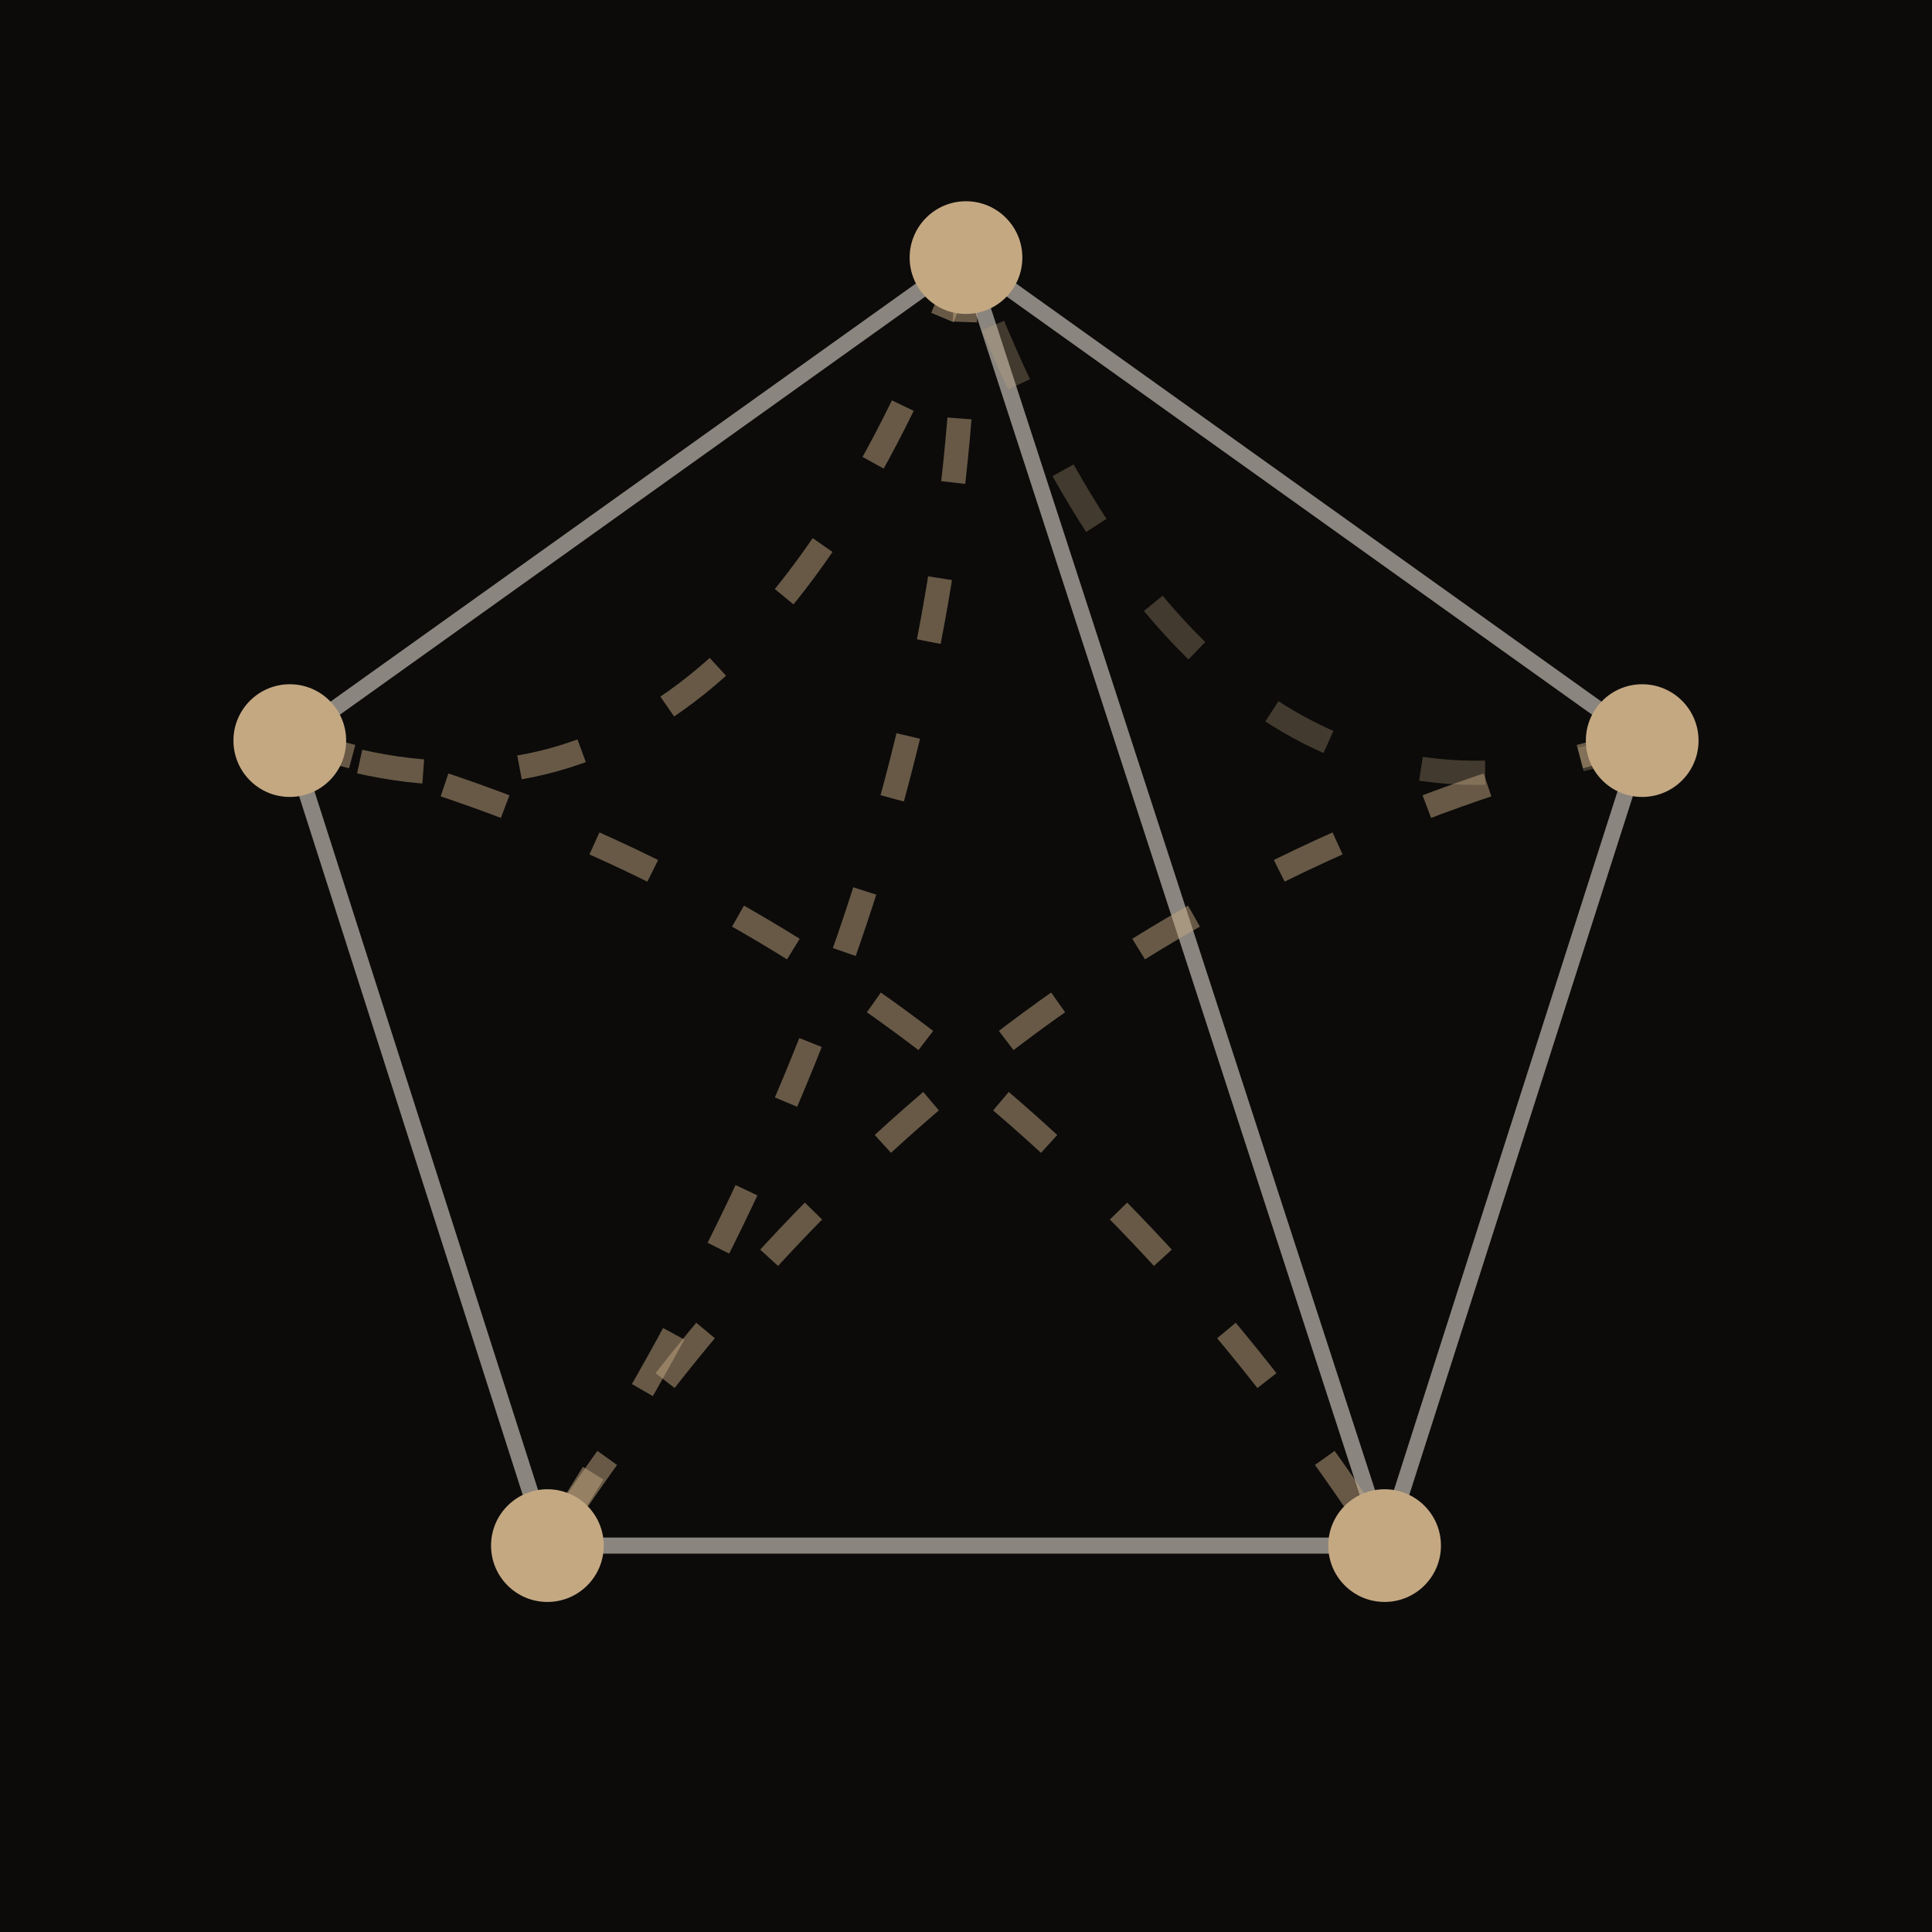
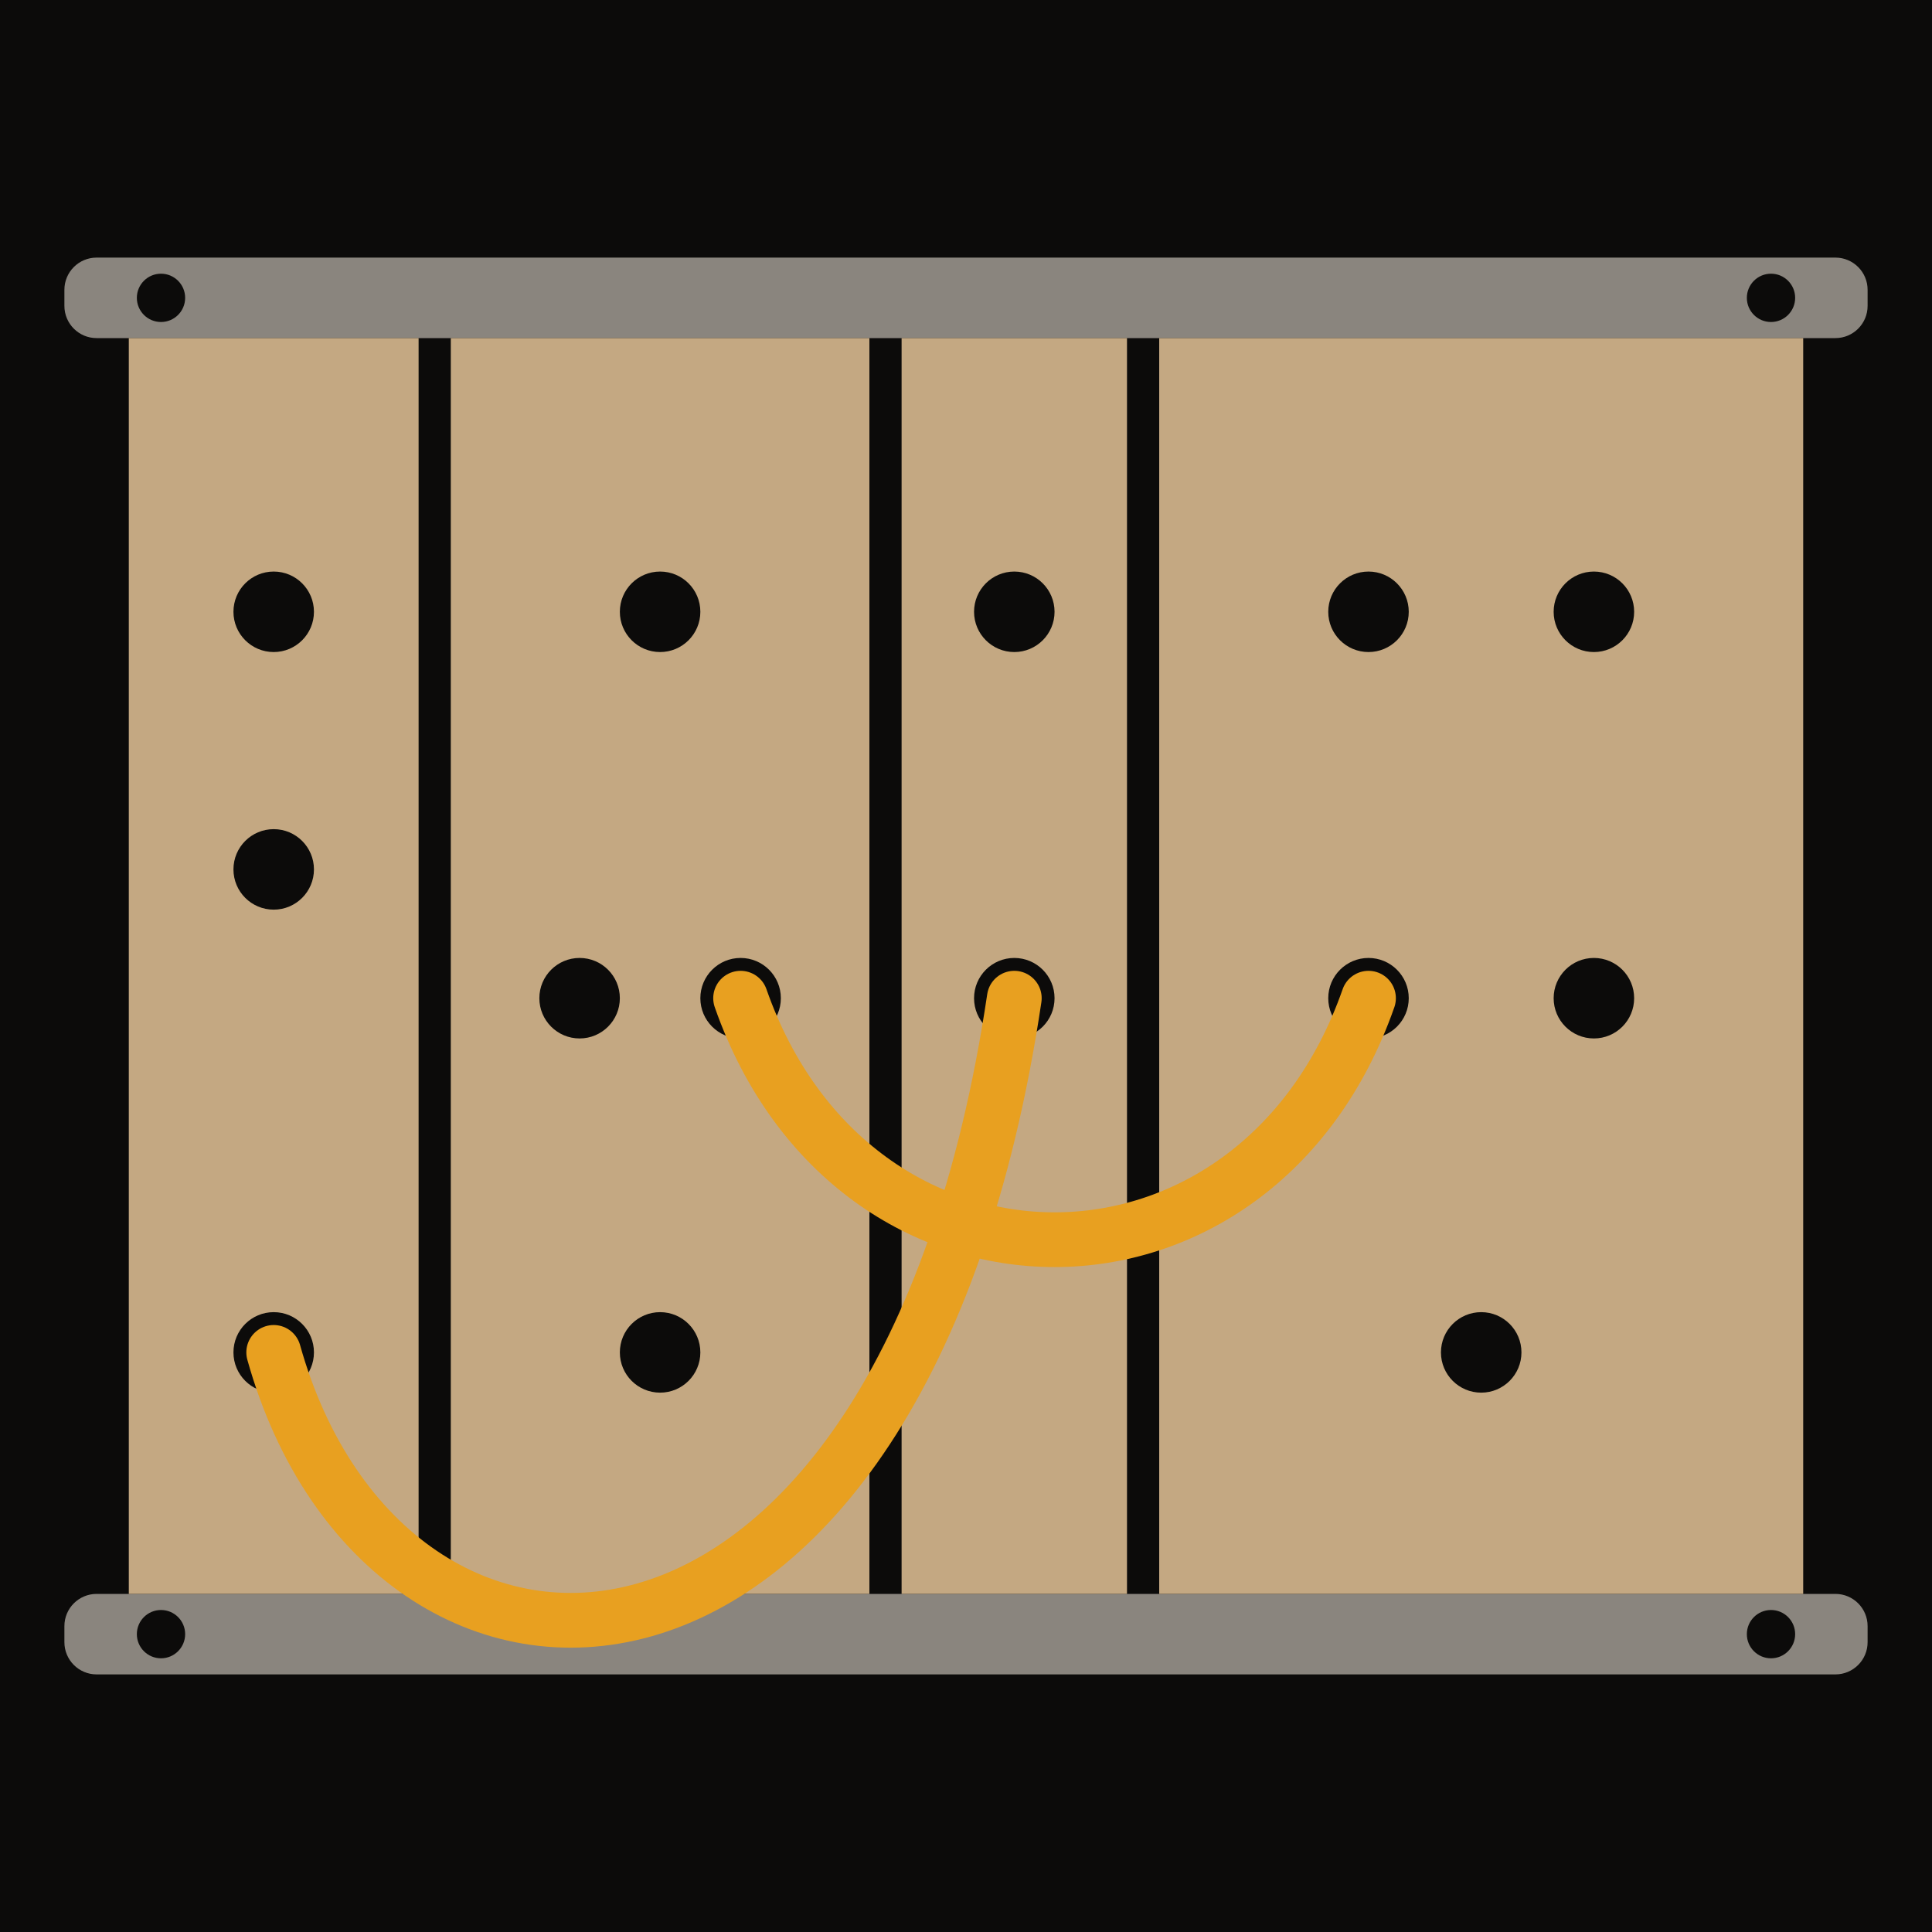
<svg xmlns="http://www.w3.org/2000/svg" viewBox="0 0 120 120">
  <rect width="120" height="120" fill="#0c0b0a" />
-   <line x1="60" y1="16" x2="102" y2="46" stroke="#8a857e" stroke-width="1" />
-   <line x1="102" y1="46" x2="86" y2="96" stroke="#8a857e" stroke-width="1" />
-   <line x1="86" y1="96" x2="34" y2="96" stroke="#8a857e" stroke-width="1" />
-   <line x1="34" y1="96" x2="18" y2="46" stroke="#8a857e" stroke-width="1" />
-   <line x1="18" y1="46" x2="60" y2="16" stroke="#8a857e" stroke-width="1" />
-   <line x1="60" y1="16" x2="86" y2="96" stroke="#8a857e" stroke-width="1" />
-   <path d="M 60 16 Q 60 56 34 96" stroke="#c4a882" stroke-width="1.5" fill="none" opacity="0.5" stroke-dasharray="4 6" />
-   <path d="M 102 46 Q 60 56 34 96" stroke="#c4a882" stroke-width="1.5" fill="none" opacity="0.5" stroke-dasharray="4 6" />
-   <path d="M 18 46 Q 60 56 86 96" stroke="#c4a882" stroke-width="1.5" fill="none" opacity="0.5" stroke-dasharray="4 6" />
-   <path d="M 60 16 Q 45 56 18 46" stroke="#c4a882" stroke-width="1.5" fill="none" opacity="0.5" stroke-dasharray="4 6" />
-   <path d="M 102 46 Q 75 56 60 16" stroke="#c4a882" stroke-width="1.5" fill="none" opacity="0.3" stroke-dasharray="4 6" />
-   <circle cx="60" cy="16" r="3.5" fill="#c4a882" />
-   <circle cx="102" cy="46" r="3.5" fill="#c4a882" />
-   <circle cx="86" cy="96" r="3.5" fill="#c4a882" />
-   <circle cx="34" cy="96" r="3.5" fill="#c4a882" />
-   <circle cx="18" cy="46" r="3.5" fill="#c4a882" />
+   <rect x="4" y="16" width="112" height="5" rx="2" fill="#8a857e" />
+   <rect x="4" y="99" width="112" height="5" rx="2" fill="#8a857e" />
+   <circle cx="10" cy="18.5" r="1.5" fill="#0c0b0a" />
+   <circle cx="110" cy="18.5" r="1.5" fill="#0c0b0a" />
+   <circle cx="10" cy="101.5" r="1.5" fill="#0c0b0a" />
+   <circle cx="110" cy="101.5" r="1.5" fill="#0c0b0a" />
+   <rect x="8" y="21" width="18" height="78" fill="#c4a882" />
+   <rect x="28" y="21" width="26" height="78" fill="#c4a882" />
+   <rect x="56" y="21" width="14" height="78" fill="#c4a882" />
+   <rect x="72" y="21" width="40" height="78" fill="#c4a882" />
+   <circle cx="17" cy="38" r="2.5" fill="#0c0b0a" />
+   <circle cx="17" cy="54" r="2.5" fill="#0c0b0a" />
+   <circle cx="17" cy="84" r="2.5" fill="#0c0b0a" />
+   <circle cx="41" cy="38" r="2.5" fill="#0c0b0a" />
+   <circle cx="36" cy="62" r="2.5" fill="#0c0b0a" />
+   <circle cx="46" cy="62" r="2.5" fill="#0c0b0a" />
+   <circle cx="41" cy="84" r="2.5" fill="#0c0b0a" />
+   <circle cx="63" cy="38" r="2.5" fill="#0c0b0a" />
+   <circle cx="63" cy="62" r="2.5" fill="#0c0b0a" />
+   <circle cx="85" cy="38" r="2.5" fill="#0c0b0a" />
+   <circle cx="99" cy="38" r="2.5" fill="#0c0b0a" />
+   <circle cx="85" cy="62" r="2.5" fill="#0c0b0a" />
+   <circle cx="99" cy="62" r="2.5" fill="#0c0b0a" />
+   <circle cx="92" cy="84" r="2.5" fill="#0c0b0a" />
+   <path d="M 17 84 C 24 109 56 109 63 62" stroke="#e8a020" stroke-width="3.4" fill="none" stroke-linecap="round" />
+   <path d="M 46 62 C 53 82 78 82 85 62" stroke="#e8a020" stroke-width="3.4" fill="none" stroke-linecap="round" />
</svg>
